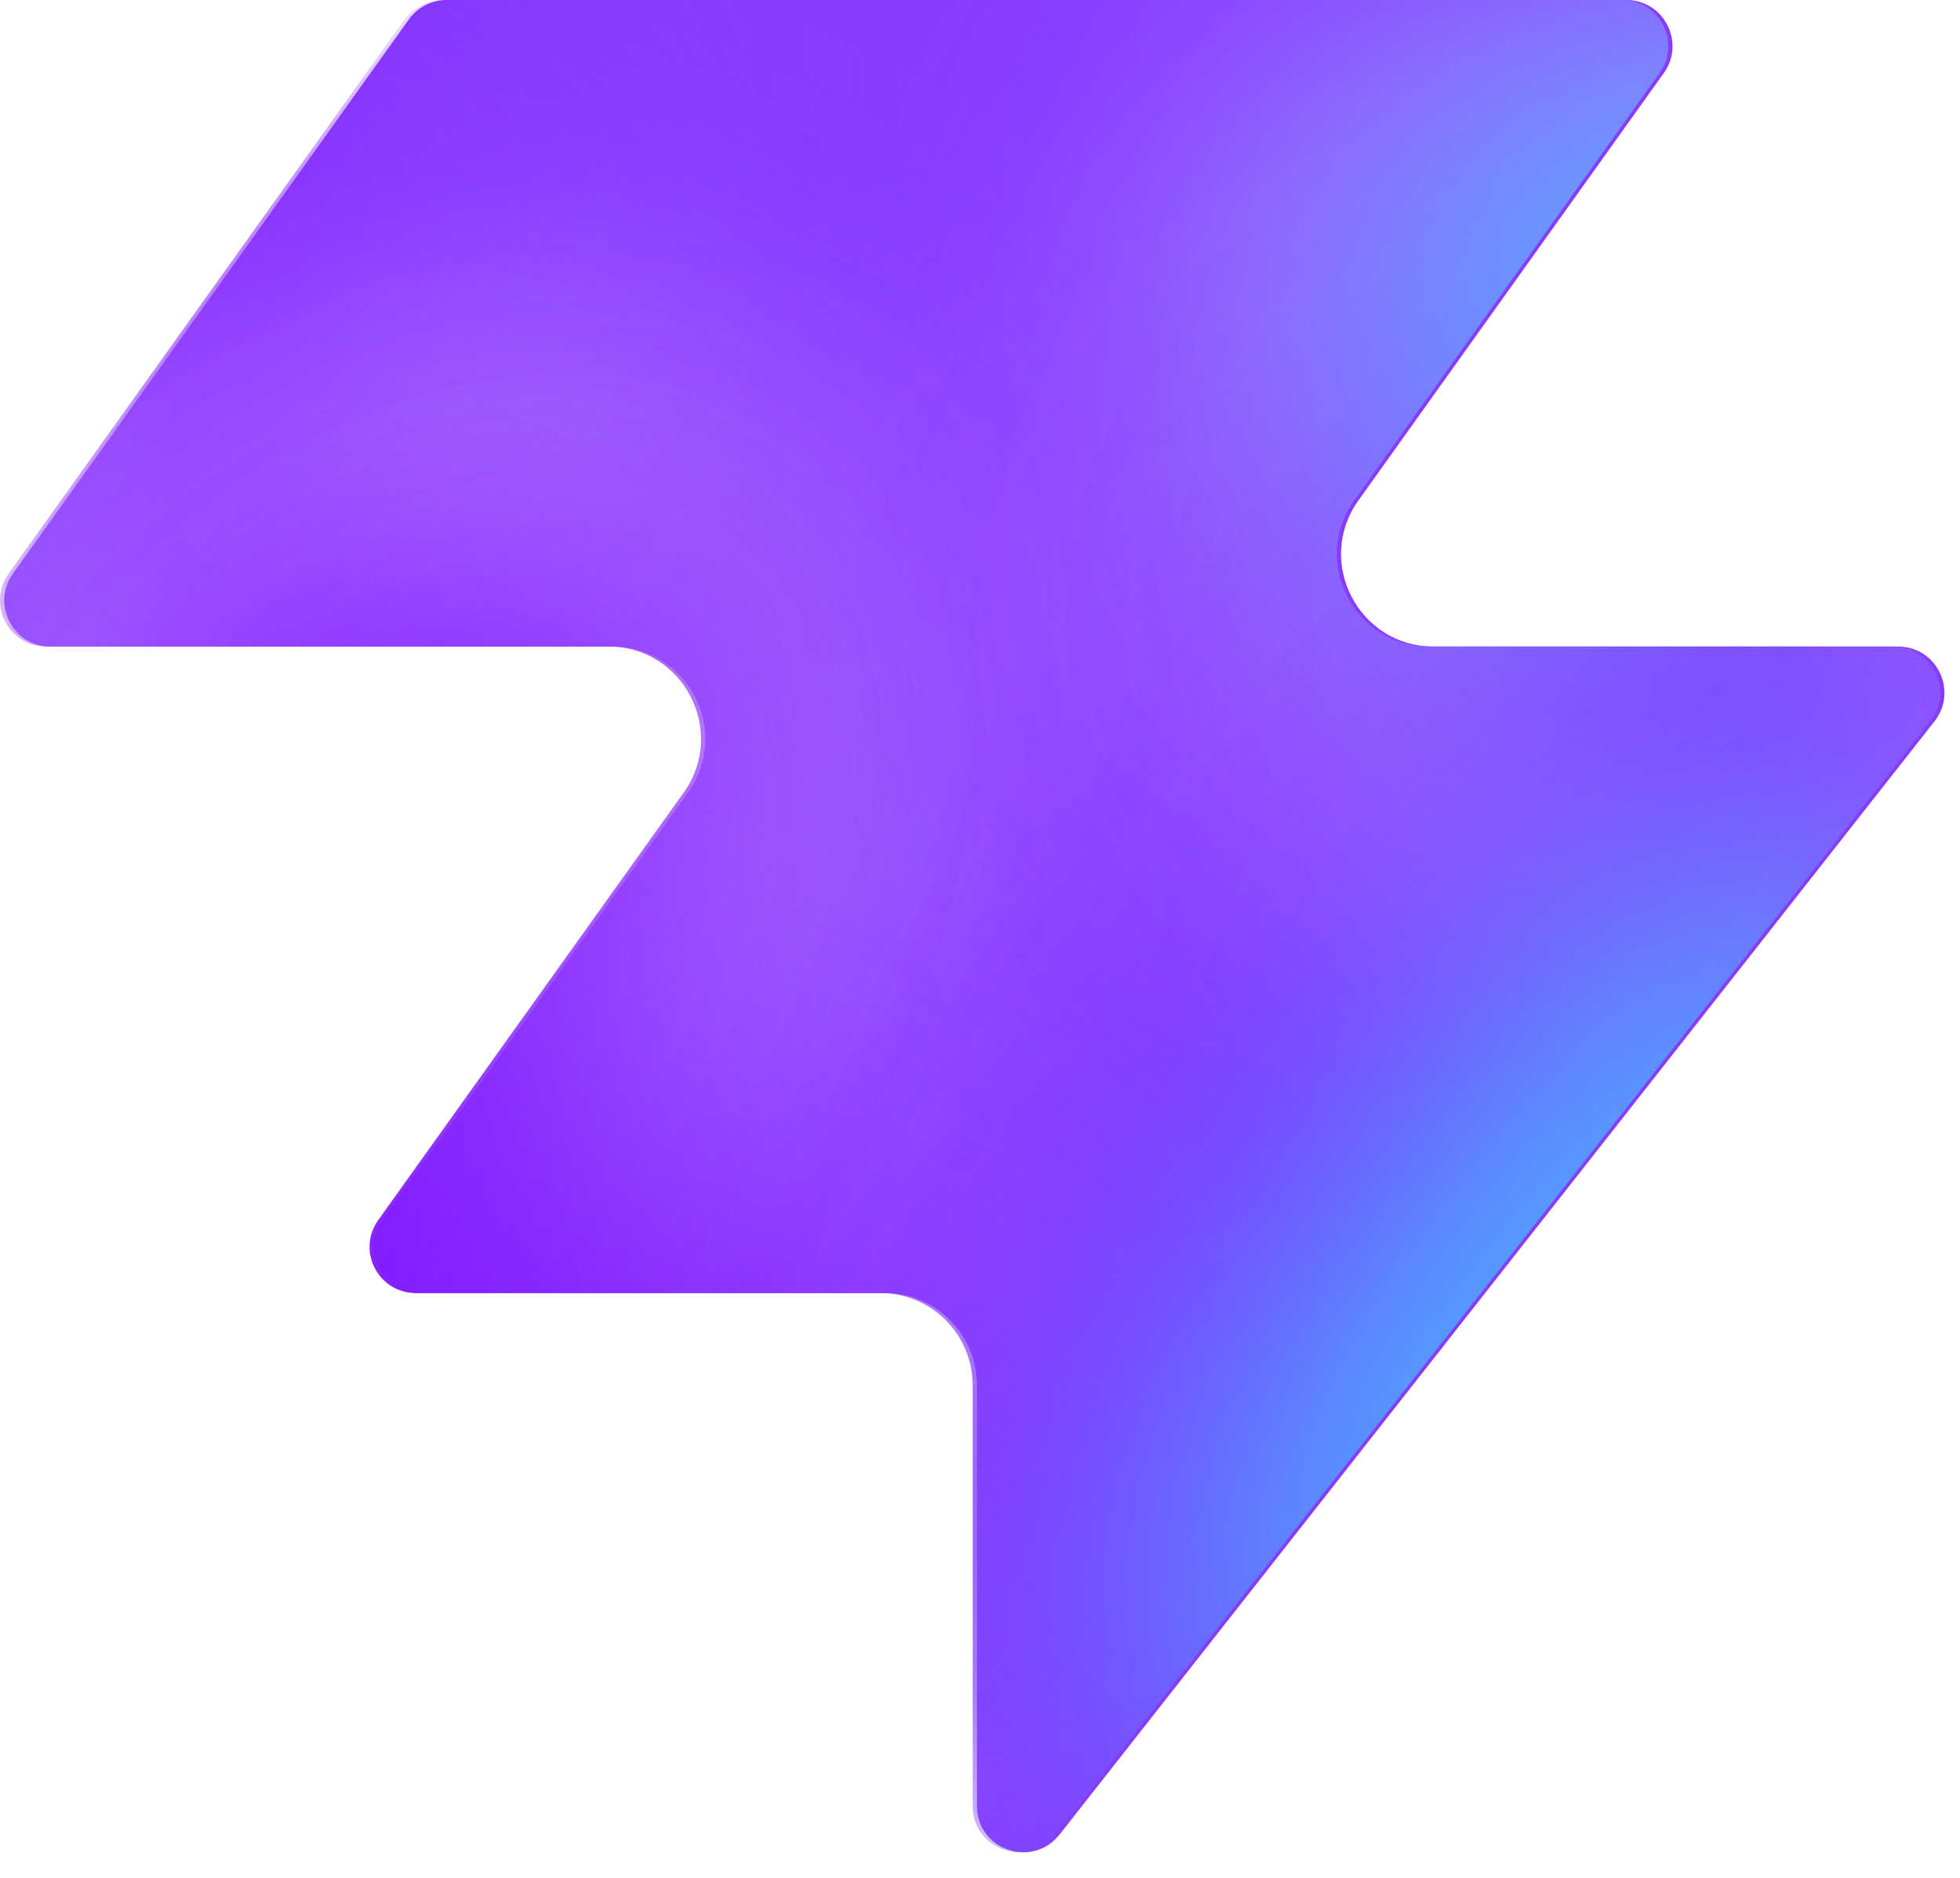
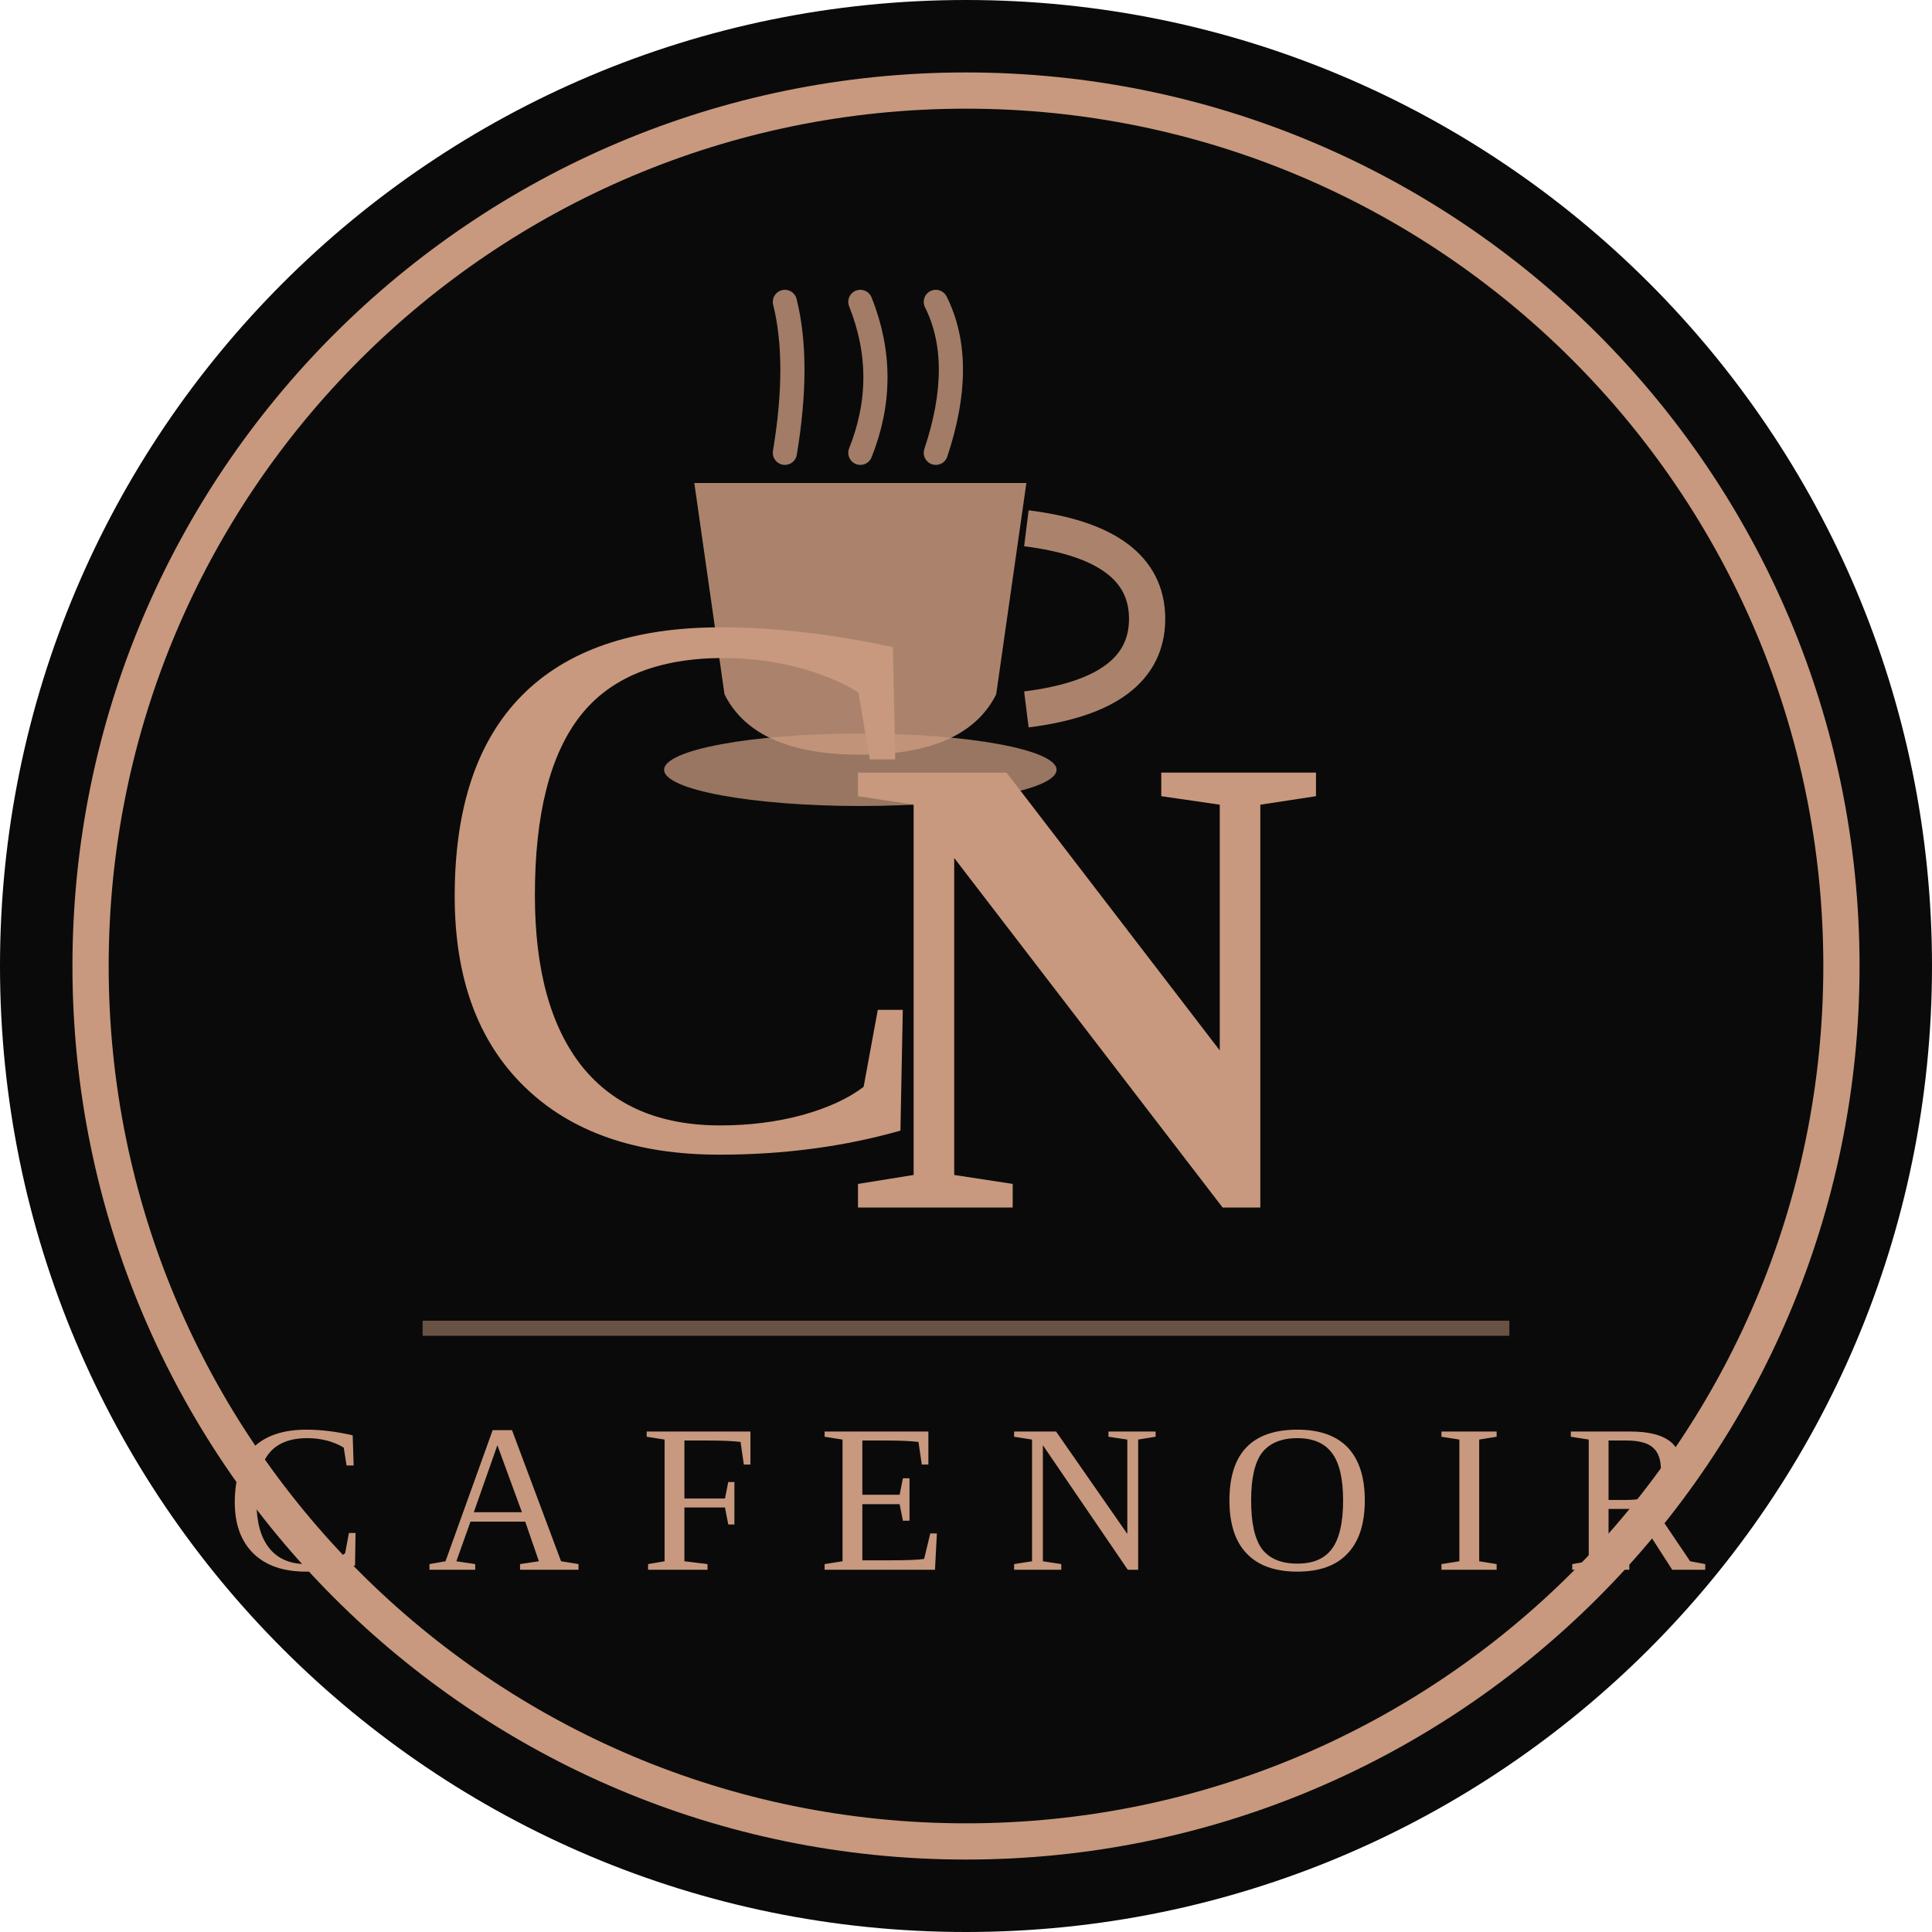
- <svg xmlns="http://www.w3.org/2000/svg" width="48" height="46" fill="none" viewBox="0 0 48 46">
-   <path fill="#863bff" d="M25.946 44.938c-.664.845-2.021.375-2.021-.698V33.937a2.26 2.26 0 0 0-2.262-2.262H10.287c-.92 0-1.456-1.04-.92-1.788l7.48-10.471c1.07-1.497 0-3.578-1.842-3.578H1.237c-.92 0-1.456-1.04-.92-1.788L10.013.474c.214-.297.556-.474.92-.474h28.894c.92 0 1.456 1.04.92 1.788l-7.48 10.471c-1.07 1.498 0 3.579 1.842 3.579h11.377c.943 0 1.473 1.088.89 1.83L25.947 44.94z" style="fill:#863bff;fill:color(display-p3 .525 .23 1);fill-opacity:1" />
-   <mask id="a" width="48" height="46" x="0" y="0" maskUnits="userSpaceOnUse" style="mask-type:alpha">
-     <path fill="#000" d="M25.842 44.938c-.664.844-2.021.375-2.021-.698V33.937a2.26 2.26 0 0 0-2.262-2.262H10.183c-.92 0-1.456-1.04-.92-1.788l7.48-10.471c1.07-1.498 0-3.579-1.842-3.579H1.133c-.92 0-1.456-1.04-.92-1.787L9.91.473c.214-.297.556-.474.92-.474h28.894c.92 0 1.456 1.04.92 1.788l-7.48 10.471c-1.07 1.498 0 3.578 1.842 3.578h11.377c.943 0 1.473 1.088.89 1.832L25.843 44.94z" style="fill:#000;fill-opacity:1" />
-   </mask>
-   <g mask="url(#a)">
-     <g filter="url(#b)">
-       <ellipse cx="5.508" cy="14.704" fill="#ede6ff" rx="5.508" ry="14.704" style="fill:#ede6ff;fill:color(display-p3 .927 .903 1);fill-opacity:1" transform="matrix(.00324 1 1 -.00324 -4.47 31.516)" />
-     </g>
-     <g filter="url(#c)">
-       <ellipse cx="10.399" cy="29.851" fill="#ede6ff" rx="10.399" ry="29.851" style="fill:#ede6ff;fill:color(display-p3 .927 .903 1);fill-opacity:1" transform="matrix(.00324 1 1 -.00324 -39.328 7.883)" />
-     </g>
-     <g filter="url(#d)">
-       <ellipse cx="5.508" cy="30.487" fill="#7e14ff" rx="5.508" ry="30.487" style="fill:#7e14ff;fill:color(display-p3 .492 .077 1);fill-opacity:1" transform="rotate(89.814 -25.913 -14.639)scale(1 -1)" />
-     </g>
-     <g filter="url(#e)">
-       <ellipse cx="5.508" cy="30.599" fill="#7e14ff" rx="5.508" ry="30.599" style="fill:#7e14ff;fill:color(display-p3 .492 .077 1);fill-opacity:1" transform="rotate(89.814 -32.644 -3.334)scale(1 -1)" />
-     </g>
-     <g filter="url(#f)">
-       <ellipse cx="5.508" cy="30.599" fill="#7e14ff" rx="5.508" ry="30.599" style="fill:#7e14ff;fill:color(display-p3 .492 .077 1);fill-opacity:1" transform="matrix(.00324 1 1 -.00324 -34.34 30.47)" />
-     </g>
-     <g filter="url(#g)">
-       <ellipse cx="14.072" cy="22.078" fill="#ede6ff" rx="14.072" ry="22.078" style="fill:#ede6ff;fill:color(display-p3 .927 .903 1);fill-opacity:1" transform="rotate(93.35 24.506 48.493)scale(-1 1)" />
-     </g>
-     <g filter="url(#h)">
-       <ellipse cx="3.47" cy="21.501" fill="#7e14ff" rx="3.47" ry="21.501" style="fill:#7e14ff;fill:color(display-p3 .492 .077 1);fill-opacity:1" transform="rotate(89.009 28.708 47.59)scale(-1 1)" />
-     </g>
-     <g filter="url(#i)">
-       <ellipse cx="3.47" cy="21.501" fill="#7e14ff" rx="3.47" ry="21.501" style="fill:#7e14ff;fill:color(display-p3 .492 .077 1);fill-opacity:1" transform="rotate(89.009 28.708 47.59)scale(-1 1)" />
-     </g>
-     <g filter="url(#j)">
-       <ellipse cx=".387" cy="8.972" fill="#7e14ff" rx="4.407" ry="29.108" style="fill:#7e14ff;fill:color(display-p3 .492 .077 1);fill-opacity:1" transform="rotate(39.51 .387 8.972)" />
-     </g>
-     <g filter="url(#k)">
-       <ellipse cx="47.523" cy="-6.092" fill="#7e14ff" rx="4.407" ry="29.108" style="fill:#7e14ff;fill:color(display-p3 .492 .077 1);fill-opacity:1" transform="rotate(37.892 47.523 -6.092)" />
-     </g>
-     <g filter="url(#l)">
-       <ellipse cx="41.412" cy="6.333" fill="#47bfff" rx="5.971" ry="9.665" style="fill:#47bfff;fill:color(display-p3 .28 .748 1);fill-opacity:1" transform="rotate(37.892 41.412 6.333)" />
-     </g>
-     <g filter="url(#m)">
-       <ellipse cx="-1.879" cy="38.332" fill="#7e14ff" rx="4.407" ry="29.108" style="fill:#7e14ff;fill:color(display-p3 .492 .077 1);fill-opacity:1" transform="rotate(37.892 -1.88 38.332)" />
-     </g>
-     <g filter="url(#n)">
-       <ellipse cx="-1.879" cy="38.332" fill="#7e14ff" rx="4.407" ry="29.108" style="fill:#7e14ff;fill:color(display-p3 .492 .077 1);fill-opacity:1" transform="rotate(37.892 -1.88 38.332)" />
-     </g>
-     <g filter="url(#o)">
-       <ellipse cx="35.651" cy="29.907" fill="#7e14ff" rx="4.407" ry="29.108" style="fill:#7e14ff;fill:color(display-p3 .492 .077 1);fill-opacity:1" transform="rotate(37.892 35.651 29.907)" />
-     </g>
-     <g filter="url(#p)">
-       <ellipse cx="38.418" cy="32.4" fill="#47bfff" rx="5.971" ry="15.297" style="fill:#47bfff;fill:color(display-p3 .28 .748 1);fill-opacity:1" transform="rotate(37.892 38.418 32.4)" />
-     </g>
-   </g>
-   <defs>
-     <filter id="b" width="60.045" height="41.654" x="-19.77" y="16.149" color-interpolation-filters="sRGB" filterUnits="userSpaceOnUse">
-       <feFlood flood-opacity="0" result="BackgroundImageFix" />
-       <feBlend in="SourceGraphic" in2="BackgroundImageFix" result="shape" />
-       <feGaussianBlur result="effect1_foregroundBlur_2002_17158" stdDeviation="7.659" />
-     </filter>
-     <filter id="c" width="90.34" height="51.437" x="-54.613" y="-7.533" color-interpolation-filters="sRGB" filterUnits="userSpaceOnUse">
-       <feFlood flood-opacity="0" result="BackgroundImageFix" />
-       <feBlend in="SourceGraphic" in2="BackgroundImageFix" result="shape" />
-       <feGaussianBlur result="effect1_foregroundBlur_2002_17158" stdDeviation="7.659" />
-     </filter>
-     <filter id="d" width="79.355" height="29.4" x="-49.64" y="2.03" color-interpolation-filters="sRGB" filterUnits="userSpaceOnUse">
-       <feFlood flood-opacity="0" result="BackgroundImageFix" />
-       <feBlend in="SourceGraphic" in2="BackgroundImageFix" result="shape" />
-       <feGaussianBlur result="effect1_foregroundBlur_2002_17158" stdDeviation="4.596" />
-     </filter>
-     <filter id="e" width="79.579" height="29.4" x="-45.045" y="20.029" color-interpolation-filters="sRGB" filterUnits="userSpaceOnUse">
-       <feFlood flood-opacity="0" result="BackgroundImageFix" />
-       <feBlend in="SourceGraphic" in2="BackgroundImageFix" result="shape" />
-       <feGaussianBlur result="effect1_foregroundBlur_2002_17158" stdDeviation="4.596" />
-     </filter>
-     <filter id="f" width="79.579" height="29.4" x="-43.513" y="21.178" color-interpolation-filters="sRGB" filterUnits="userSpaceOnUse">
-       <feFlood flood-opacity="0" result="BackgroundImageFix" />
-       <feBlend in="SourceGraphic" in2="BackgroundImageFix" result="shape" />
-       <feGaussianBlur result="effect1_foregroundBlur_2002_17158" stdDeviation="4.596" />
-     </filter>
-     <filter id="g" width="74.749" height="58.852" x="15.756" y="-17.901" color-interpolation-filters="sRGB" filterUnits="userSpaceOnUse">
-       <feFlood flood-opacity="0" result="BackgroundImageFix" />
-       <feBlend in="SourceGraphic" in2="BackgroundImageFix" result="shape" />
-       <feGaussianBlur result="effect1_foregroundBlur_2002_17158" stdDeviation="7.659" />
-     </filter>
-     <filter id="h" width="61.377" height="25.362" x="23.548" y="2.284" color-interpolation-filters="sRGB" filterUnits="userSpaceOnUse">
-       <feFlood flood-opacity="0" result="BackgroundImageFix" />
-       <feBlend in="SourceGraphic" in2="BackgroundImageFix" result="shape" />
-       <feGaussianBlur result="effect1_foregroundBlur_2002_17158" stdDeviation="4.596" />
-     </filter>
-     <filter id="i" width="61.377" height="25.362" x="23.548" y="2.284" color-interpolation-filters="sRGB" filterUnits="userSpaceOnUse">
-       <feFlood flood-opacity="0" result="BackgroundImageFix" />
-       <feBlend in="SourceGraphic" in2="BackgroundImageFix" result="shape" />
-       <feGaussianBlur result="effect1_foregroundBlur_2002_17158" stdDeviation="4.596" />
-     </filter>
-     <filter id="j" width="56.045" height="63.649" x="-27.636" y="-22.853" color-interpolation-filters="sRGB" filterUnits="userSpaceOnUse">
-       <feFlood flood-opacity="0" result="BackgroundImageFix" />
-       <feBlend in="SourceGraphic" in2="BackgroundImageFix" result="shape" />
-       <feGaussianBlur result="effect1_foregroundBlur_2002_17158" stdDeviation="4.596" />
-     </filter>
-     <filter id="k" width="54.814" height="64.646" x="20.116" y="-38.415" color-interpolation-filters="sRGB" filterUnits="userSpaceOnUse">
-       <feFlood flood-opacity="0" result="BackgroundImageFix" />
-       <feBlend in="SourceGraphic" in2="BackgroundImageFix" result="shape" />
-       <feGaussianBlur result="effect1_foregroundBlur_2002_17158" stdDeviation="4.596" />
-     </filter>
-     <filter id="l" width="33.541" height="35.313" x="24.641" y="-11.323" color-interpolation-filters="sRGB" filterUnits="userSpaceOnUse">
-       <feFlood flood-opacity="0" result="BackgroundImageFix" />
-       <feBlend in="SourceGraphic" in2="BackgroundImageFix" result="shape" />
-       <feGaussianBlur result="effect1_foregroundBlur_2002_17158" stdDeviation="4.596" />
-     </filter>
-     <filter id="m" width="54.814" height="64.646" x="-29.286" y="6.009" color-interpolation-filters="sRGB" filterUnits="userSpaceOnUse">
-       <feFlood flood-opacity="0" result="BackgroundImageFix" />
-       <feBlend in="SourceGraphic" in2="BackgroundImageFix" result="shape" />
-       <feGaussianBlur result="effect1_foregroundBlur_2002_17158" stdDeviation="4.596" />
-     </filter>
-     <filter id="n" width="54.814" height="64.646" x="-29.286" y="6.009" color-interpolation-filters="sRGB" filterUnits="userSpaceOnUse">
-       <feFlood flood-opacity="0" result="BackgroundImageFix" />
-       <feBlend in="SourceGraphic" in2="BackgroundImageFix" result="shape" />
-       <feGaussianBlur result="effect1_foregroundBlur_2002_17158" stdDeviation="4.596" />
-     </filter>
-     <filter id="o" width="54.814" height="64.646" x="8.244" y="-2.416" color-interpolation-filters="sRGB" filterUnits="userSpaceOnUse">
-       <feFlood flood-opacity="0" result="BackgroundImageFix" />
-       <feBlend in="SourceGraphic" in2="BackgroundImageFix" result="shape" />
-       <feGaussianBlur result="effect1_foregroundBlur_2002_17158" stdDeviation="4.596" />
-     </filter>
-     <filter id="p" width="39.409" height="43.623" x="18.713" y="10.588" color-interpolation-filters="sRGB" filterUnits="userSpaceOnUse">
-       <feFlood flood-opacity="0" result="BackgroundImageFix" />
-       <feBlend in="SourceGraphic" in2="BackgroundImageFix" result="shape" />
-       <feGaussianBlur result="effect1_foregroundBlur_2002_17158" stdDeviation="4.596" />
-     </filter>
-   </defs>
+ <svg xmlns="http://www.w3.org/2000/svg" viewBox="0 0 64 64" width="64" height="64">
+   <circle cx="32" cy="32" r="32" fill="#0a0a0a" />
+   <circle cx="32" cy="32" r="29" fill="none" stroke="#C8997E" stroke-width="1.2" />
+   <text x="14" y="38" font-family="Georgia, 'Times New Roman', serif" font-size="26" font-weight="400" fill="#C8997E" letter-spacing="-1">C</text>
+   <text x="28" y="40" font-family="Georgia, 'Times New Roman', serif" font-size="22" font-weight="700" fill="#C8997E">N</text>
+   <path d="M26 15 Q26.5 12 26 10" stroke="#C8997E" stroke-width="0.8" fill="none" stroke-linecap="round" opacity="0.8" />
+   <path d="M28.5 15 Q29.5 12.5 28.5 10" stroke="#C8997E" stroke-width="0.8" fill="none" stroke-linecap="round" opacity="0.8" />
+   <path d="M31 15 Q32 12 31 10" stroke="#C8997E" stroke-width="0.8" fill="none" stroke-linecap="round" opacity="0.8" />
+   <path d="M23 16 L34 16 L33 23 Q32 25 28.5 25 Q25 25 24 23 Z" fill="#C8997E" opacity="0.85" />
+   <path d="M34 17.5 Q38 18 38 20.5 Q38 23 34 23.5" fill="none" stroke="#C8997E" stroke-width="1.2" opacity="0.85" />
+   <ellipse cx="28.5" cy="25.5" rx="6.5" ry="1.2" fill="#C8997E" opacity="0.75" />
+   <text x="32" y="52" font-family="Georgia, 'Times New Roman', serif" font-size="7" font-weight="400" fill="#C8997E" text-anchor="middle" letter-spacing="2">CAFENOIR</text>
+   <line x1="14" y1="44" x2="50" y2="44" stroke="#C8997E" stroke-width="0.5" opacity="0.5" />
</svg>
